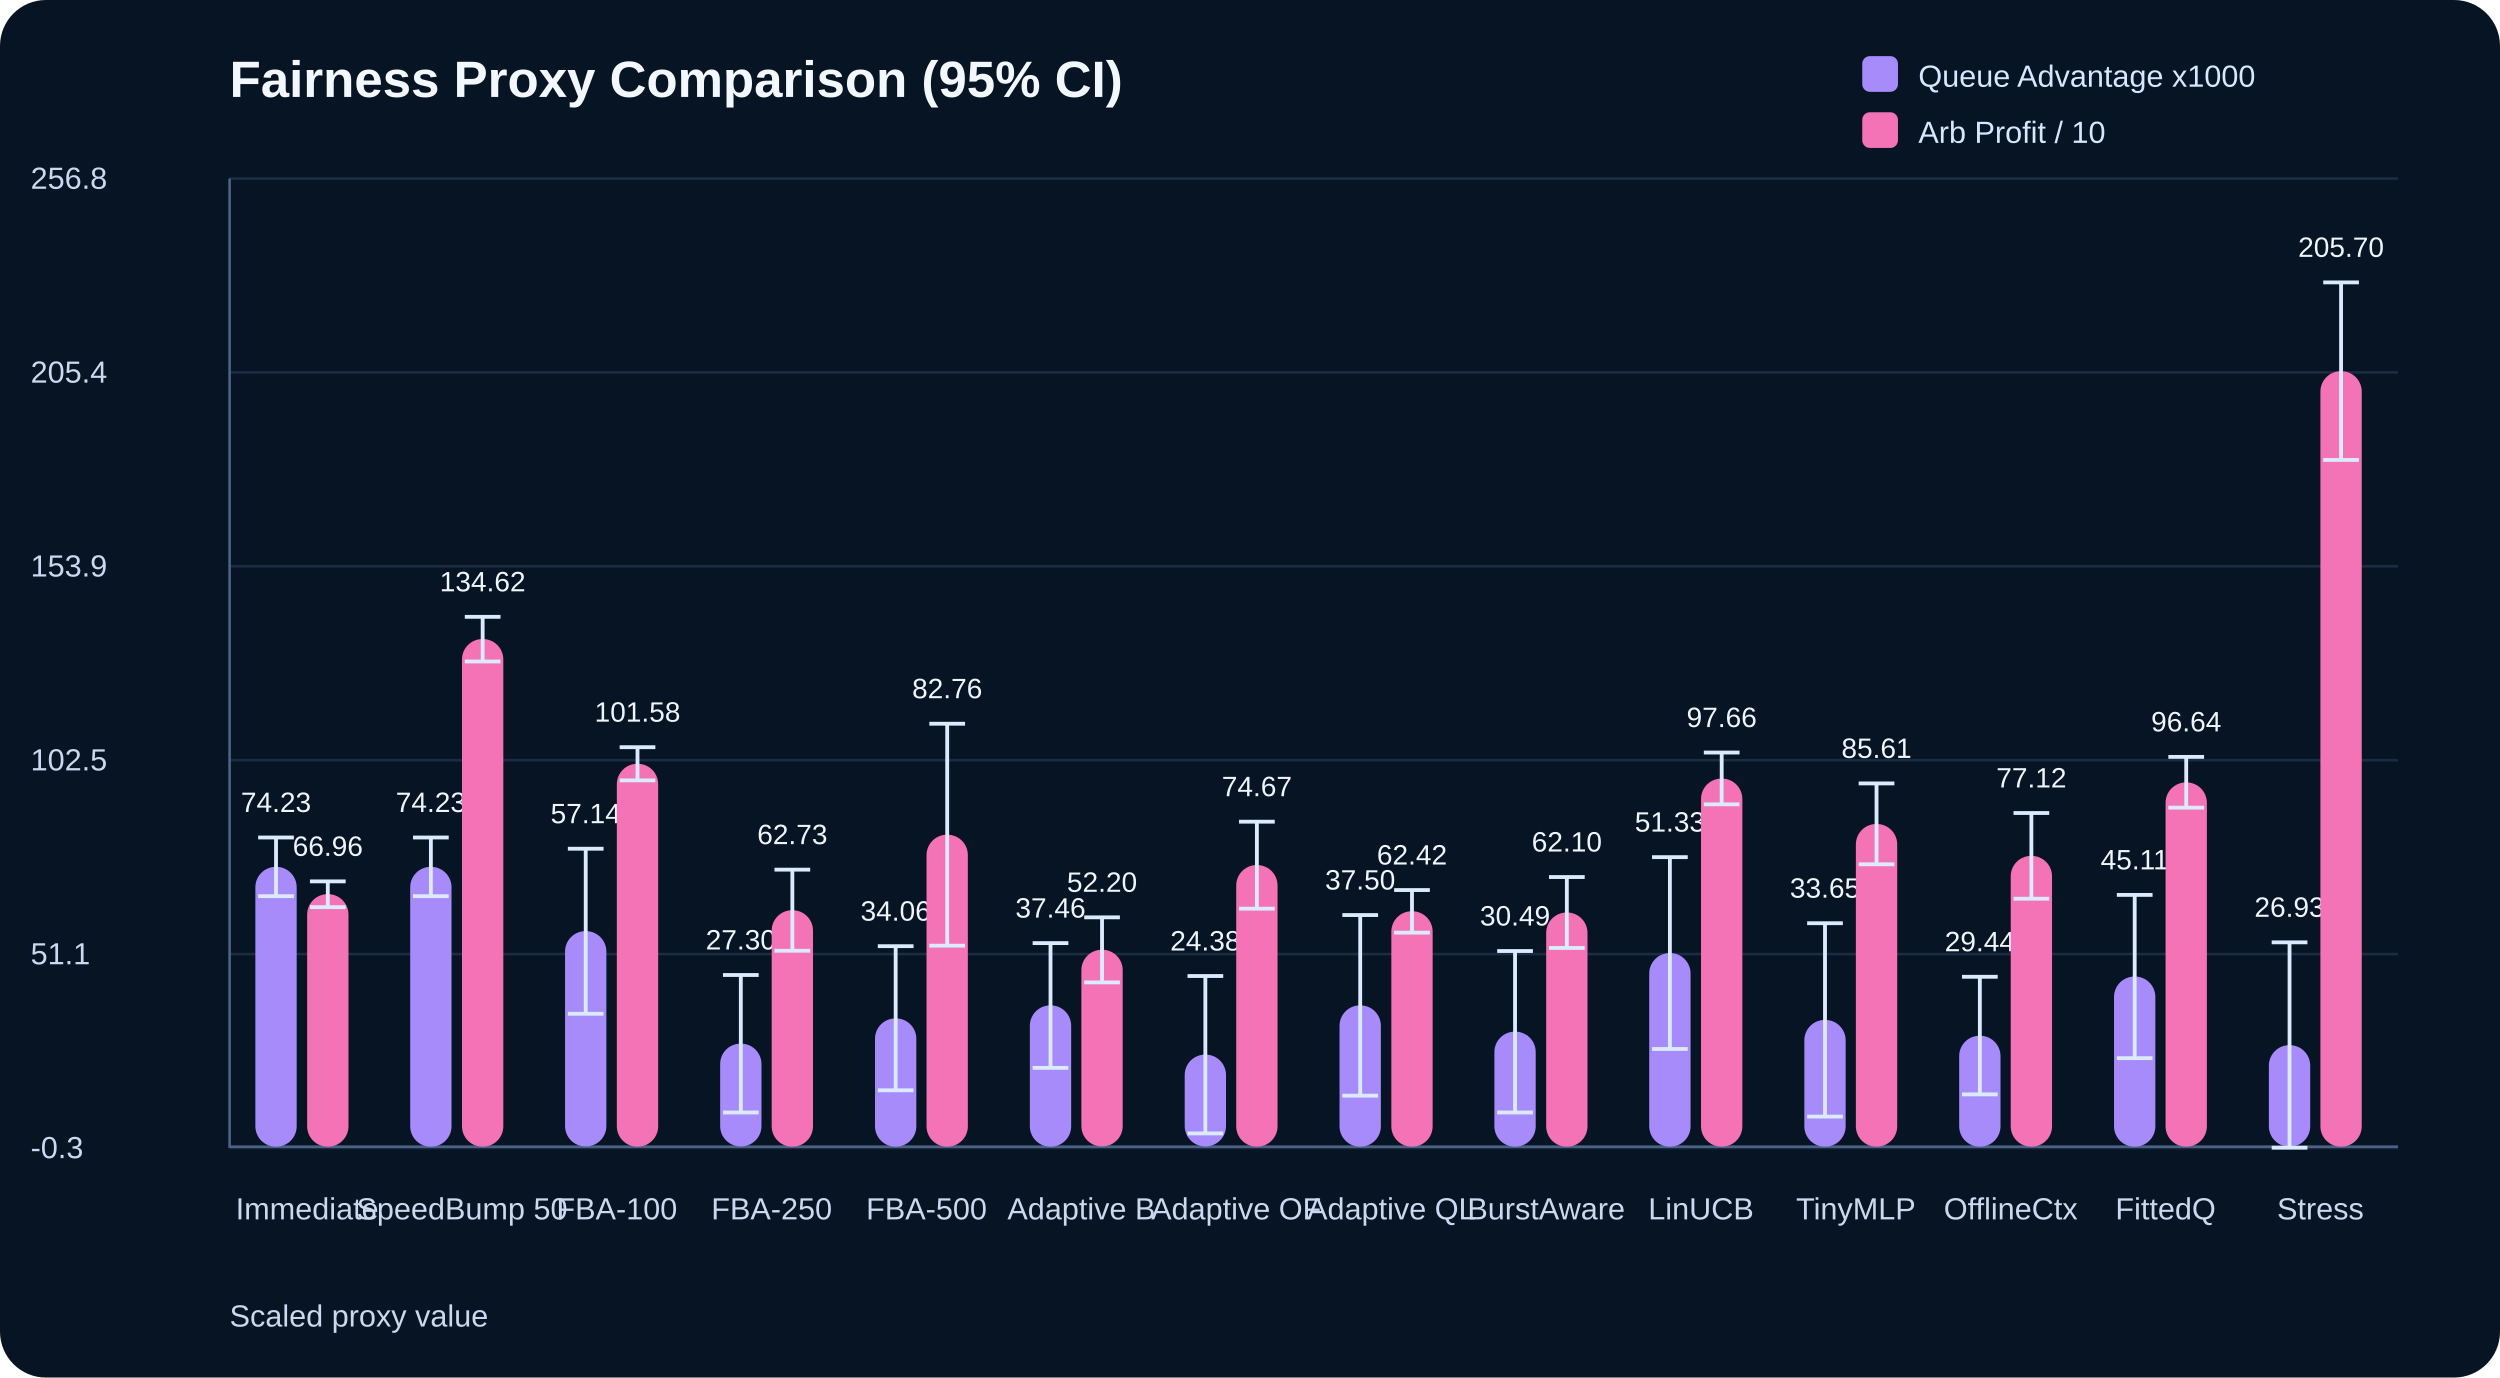
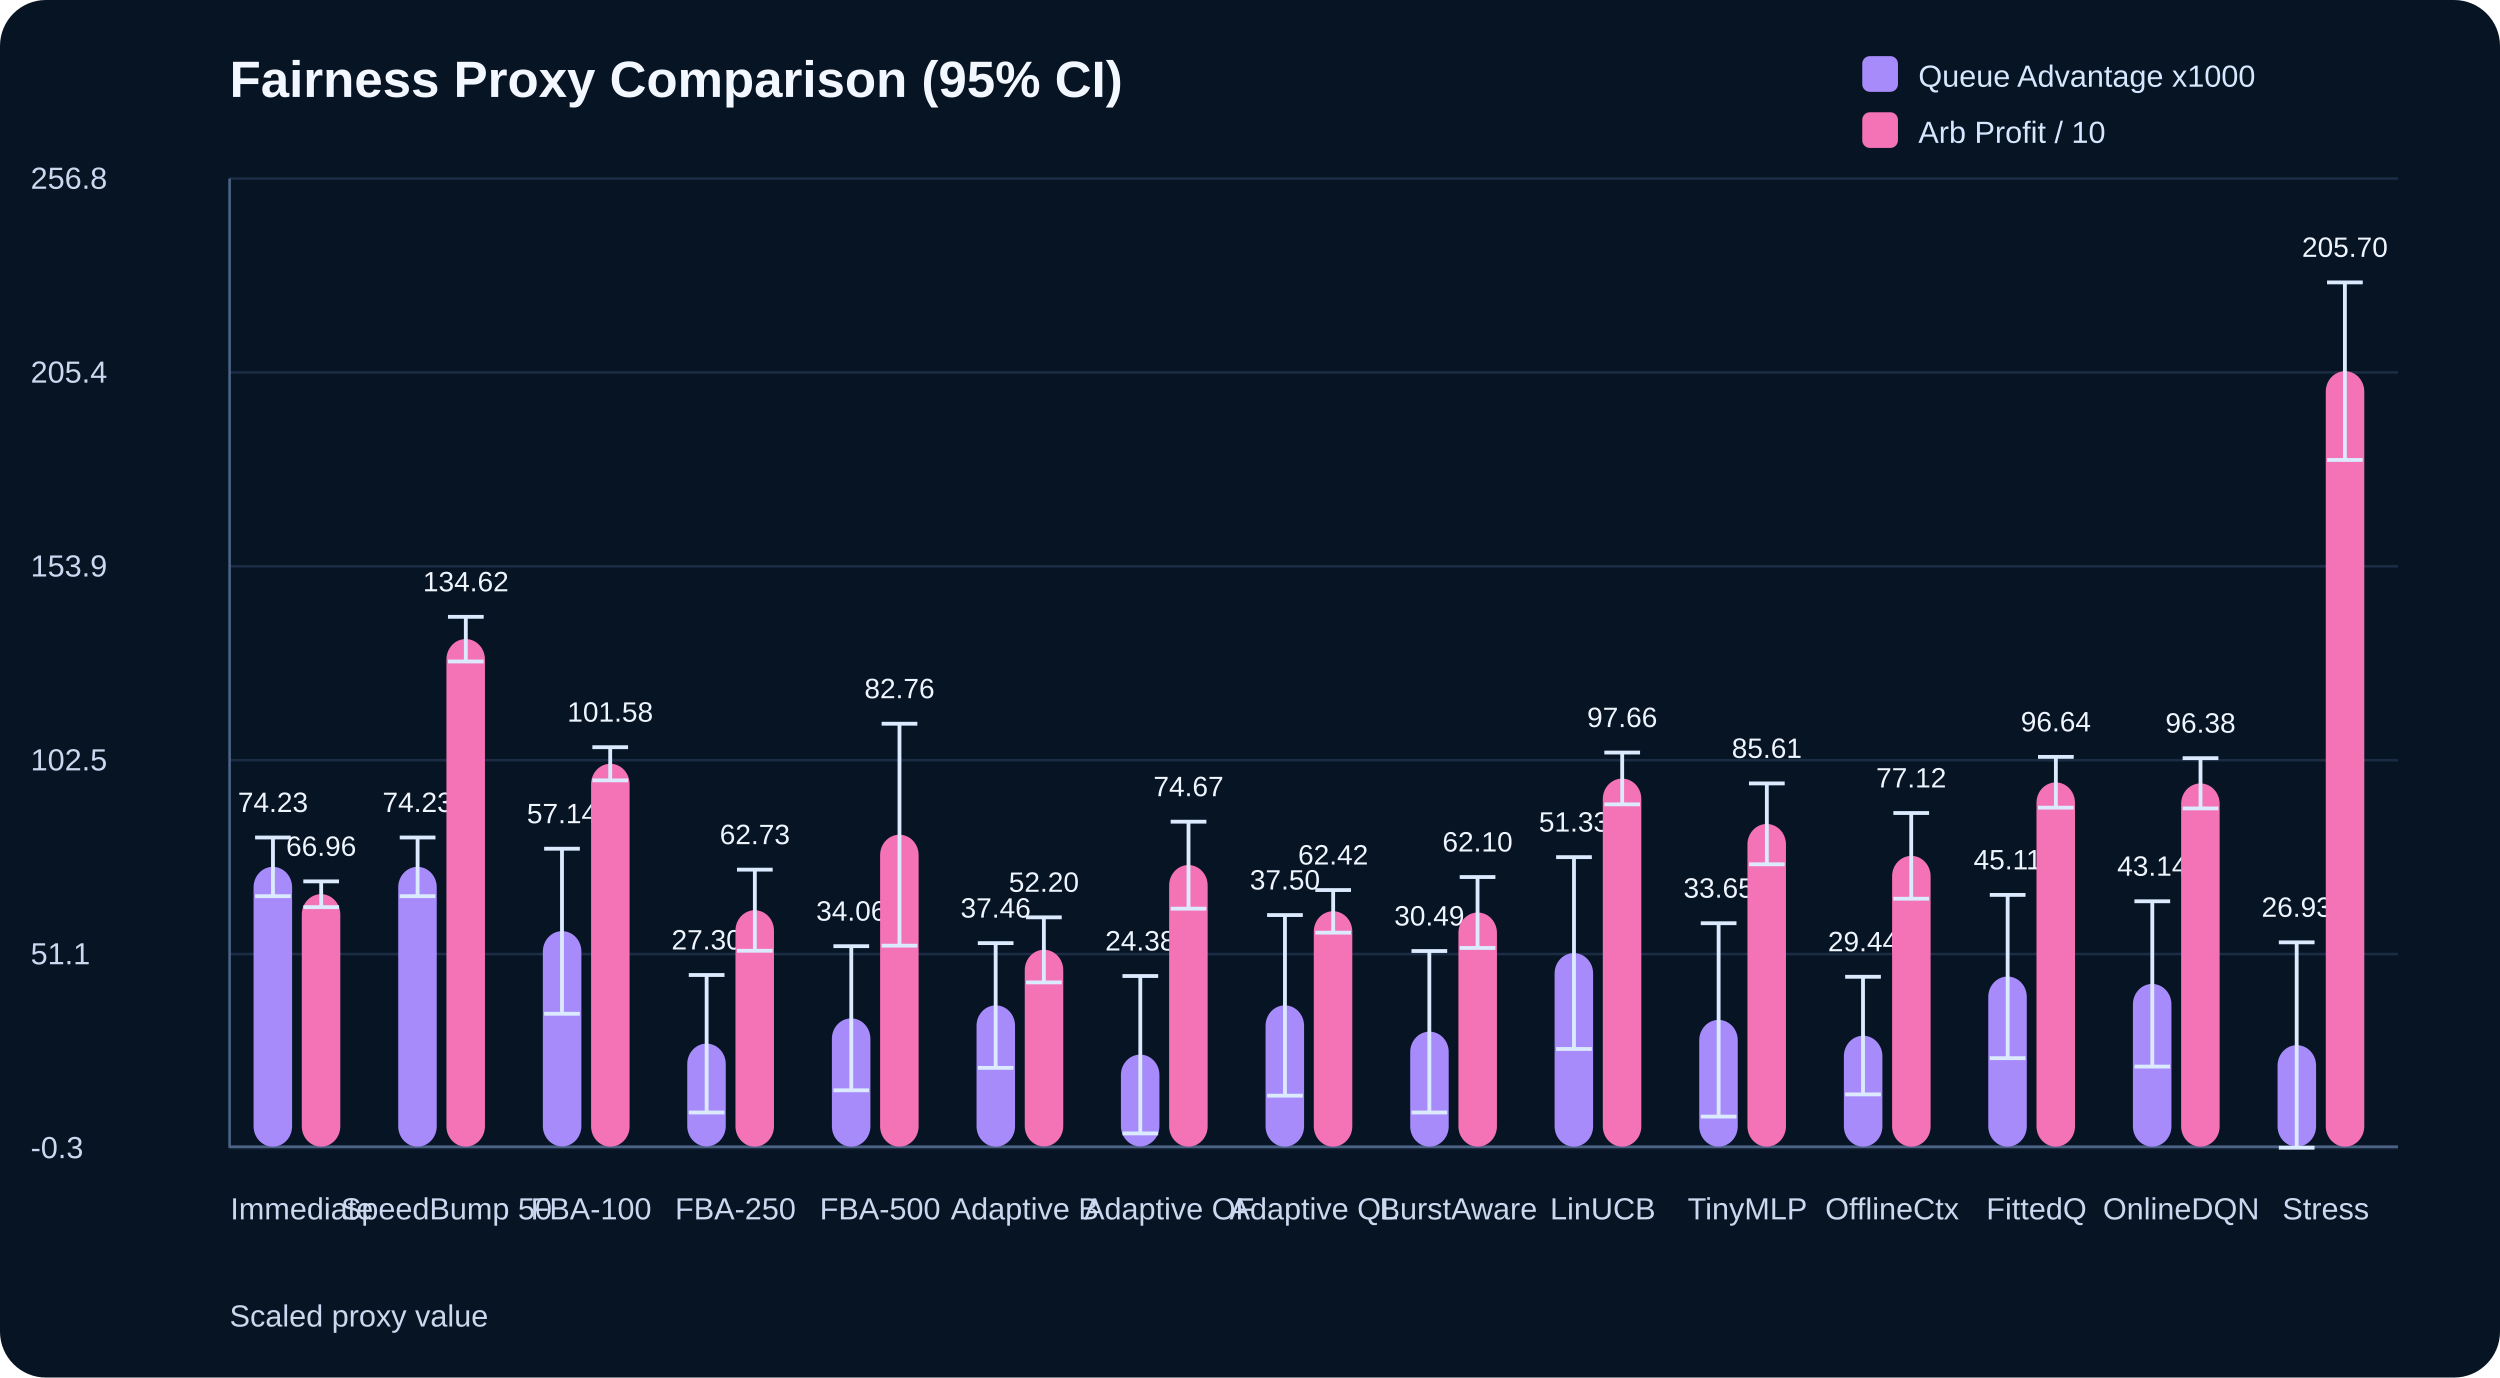
<svg xmlns="http://www.w3.org/2000/svg" width="980" height="540" viewBox="0 0 980 540" role="img">
  <style>.title{font:700 20px Arial; fill:#f3f7ff;}.label{font:12px Arial; fill:#cbd8f0;}.value{font:11px Arial; fill:#eef5ff;}.axis{stroke:#4d6387; stroke-width:1;}.grid{stroke:#20324d; stroke-width:1; opacity:.8;}.legend{font:12px Arial; fill:#d7e7ff;}.bg{fill:#071423;}.err{stroke:#dbeafe; stroke-width:1.5;}</style>
  <rect class="bg" x="0" y="0" width="980" height="540" rx="18" />
  <text class="title" x="90" y="38">Fairness Proxy Comparison (95% CI)</text>
  <text class="label" x="90" y="520">Scaled proxy value</text>
  <line class="grid" x1="90" y1="70.0" x2="940" y2="70.0" />
  <text class="label" x="12" y="74.0">256.8</text>
  <line class="grid" x1="90" y1="146.0" x2="940" y2="146.0" />
  <text class="label" x="12" y="150.0">205.4</text>
  <line class="grid" x1="90" y1="222.0" x2="940" y2="222.0" />
  <text class="label" x="12" y="226.0">153.9</text>
  <line class="grid" x1="90" y1="298.0" x2="940" y2="298.0" />
  <text class="label" x="12" y="302.0">102.5</text>
  <line class="grid" x1="90" y1="374.0" x2="940" y2="374.0" />
  <text class="label" x="12" y="378.0">51.1</text>
  <line class="grid" x1="90" y1="450.0" x2="940" y2="450.0" />
  <text class="label" x="12" y="454.0">-0.3</text>
  <line class="axis" x1="90" y1="70" x2="90" y2="450" />
  <line class="axis" x1="90" y1="449.5" x2="940" y2="449.5" />
-   <rect x="100.1" y="339.8" width="16.2" height="109.7" fill="#a78bfa" rx="8" />
-   <line class="err" x1="108.2" y1="328.3" x2="108.2" y2="351.3" />
-   <line class="err" x1="101.2" y1="328.3" x2="115.2" y2="328.3" />
-   <line class="err" x1="101.2" y1="351.3" x2="115.2" y2="351.3" />
-   <text class="value" x="108.2" y="318.3" text-anchor="middle">74.23</text>
-   <rect x="120.4" y="350.5" width="16.2" height="99.0" fill="#f472b6" rx="8" />
-   <line class="err" x1="128.5" y1="345.5" x2="128.5" y2="355.6" />
-   <line class="err" x1="121.5" y1="345.5" x2="135.5" y2="345.5" />
-   <line class="err" x1="121.5" y1="355.6" x2="135.5" y2="355.6" />
-   <text class="value" x="128.5" y="335.5" text-anchor="middle">66.96</text>
-   <text class="label" x="120.4" y="478" text-anchor="middle">Immediate</text>
-   <rect x="160.8" y="339.8" width="16.2" height="109.7" fill="#a78bfa" rx="8" />
-   <line class="err" x1="168.9" y1="328.3" x2="168.9" y2="351.3" />
-   <line class="err" x1="161.9" y1="328.3" x2="175.9" y2="328.3" />
-   <line class="err" x1="161.9" y1="351.3" x2="175.9" y2="351.3" />
-   <text class="value" x="168.9" y="318.3" text-anchor="middle">74.23</text>
-   <rect x="181.1" y="250.5" width="16.2" height="199.0" fill="#f472b6" rx="8" />
-   <line class="err" x1="189.2" y1="241.8" x2="189.2" y2="259.3" />
-   <line class="err" x1="182.2" y1="241.8" x2="196.2" y2="241.8" />
-   <line class="err" x1="182.2" y1="259.3" x2="196.2" y2="259.3" />
-   <text class="value" x="189.2" y="231.8" text-anchor="middle">134.62</text>
-   <text class="label" x="181.1" y="478" text-anchor="middle">SpeedBump 50</text>
-   <rect x="221.5" y="365.0" width="16.2" height="84.4" fill="#a78bfa" rx="8" />
-   <line class="err" x1="229.6" y1="332.7" x2="229.6" y2="397.4" />
-   <line class="err" x1="222.6" y1="332.7" x2="236.6" y2="332.7" />
-   <line class="err" x1="222.6" y1="397.4" x2="236.6" y2="397.4" />
-   <text class="value" x="229.6" y="322.7" text-anchor="middle">57.14</text>
-   <rect x="241.8" y="299.4" width="16.2" height="150.1" fill="#f472b6" rx="8" />
-   <line class="err" x1="249.9" y1="292.9" x2="249.9" y2="305.9" />
-   <line class="err" x1="242.9" y1="292.9" x2="256.9" y2="292.9" />
-   <line class="err" x1="242.9" y1="305.9" x2="256.9" y2="305.9" />
-   <text class="value" x="249.9" y="282.9" text-anchor="middle">101.58</text>
-   <text class="label" x="241.8" y="478" text-anchor="middle">FBA-100</text>
-   <rect x="282.3" y="409.1" width="16.2" height="40.3" fill="#a78bfa" rx="8" />
-   <line class="err" x1="290.4" y1="382.2" x2="290.4" y2="436.1" />
-   <line class="err" x1="283.4" y1="382.2" x2="297.4" y2="382.2" />
-   <line class="err" x1="283.4" y1="436.1" x2="297.4" y2="436.1" />
-   <text class="value" x="290.4" y="372.2" text-anchor="middle">27.30</text>
-   <rect x="302.5" y="356.8" width="16.2" height="92.7" fill="#f472b6" rx="8" />
-   <line class="err" x1="310.6" y1="340.9" x2="310.6" y2="372.7" />
-   <line class="err" x1="303.6" y1="340.9" x2="317.6" y2="340.9" />
-   <line class="err" x1="303.6" y1="372.7" x2="317.6" y2="372.7" />
-   <text class="value" x="310.6" y="330.9" text-anchor="middle">62.73</text>
-   <text class="label" x="302.5" y="478" text-anchor="middle">FBA-250</text>
-   <rect x="343.0" y="399.2" width="16.2" height="50.3" fill="#a78bfa" rx="8" />
-   <line class="err" x1="351.1" y1="370.9" x2="351.1" y2="427.4" />
-   <line class="err" x1="344.1" y1="370.9" x2="358.1" y2="370.9" />
-   <line class="err" x1="344.1" y1="427.4" x2="358.1" y2="427.4" />
-   <text class="value" x="351.1" y="360.9" text-anchor="middle">34.06</text>
-   <rect x="363.2" y="327.2" width="16.2" height="122.3" fill="#f472b6" rx="8" />
-   <line class="err" x1="371.3" y1="283.7" x2="371.3" y2="370.7" />
-   <line class="err" x1="364.3" y1="283.7" x2="378.3" y2="283.7" />
-   <line class="err" x1="364.3" y1="370.7" x2="378.3" y2="370.7" />
-   <text class="value" x="371.3" y="273.7" text-anchor="middle">82.76</text>
-   <text class="label" x="363.2" y="478" text-anchor="middle">FBA-500</text>
-   <rect x="403.7" y="394.1" width="16.2" height="55.4" fill="#a78bfa" rx="8" />
-   <line class="err" x1="411.8" y1="369.7" x2="411.8" y2="418.6" />
-   <line class="err" x1="404.8" y1="369.7" x2="418.8" y2="369.7" />
-   <line class="err" x1="404.8" y1="418.6" x2="418.8" y2="418.6" />
-   <text class="value" x="411.8" y="359.7" text-anchor="middle">37.46</text>
-   <rect x="423.9" y="372.3" width="16.2" height="77.1" fill="#f472b6" rx="8" />
-   <line class="err" x1="432.0" y1="359.6" x2="432.0" y2="385.1" />
-   <line class="err" x1="425.0" y1="359.6" x2="439.0" y2="359.6" />
-   <line class="err" x1="425.0" y1="385.1" x2="439.0" y2="385.1" />
-   <text class="value" x="432.0" y="349.6" text-anchor="middle">52.20</text>
-   <text class="label" x="423.9" y="478" text-anchor="middle">Adaptive B</text>
-   <rect x="464.4" y="413.4" width="16.2" height="36.0" fill="#a78bfa" rx="8" />
-   <line class="err" x1="472.5" y1="382.6" x2="472.5" y2="444.3" />
-   <line class="err" x1="465.5" y1="382.6" x2="479.5" y2="382.6" />
-   <line class="err" x1="465.5" y1="444.3" x2="479.5" y2="444.3" />
-   <text class="value" x="472.5" y="372.6" text-anchor="middle">24.38</text>
-   <rect x="484.6" y="339.1" width="16.2" height="110.4" fill="#f472b6" rx="8" />
-   <line class="err" x1="492.7" y1="322.1" x2="492.7" y2="356.2" />
-   <line class="err" x1="485.7" y1="322.1" x2="499.7" y2="322.1" />
-   <line class="err" x1="485.7" y1="356.2" x2="499.7" y2="356.2" />
-   <text class="value" x="492.7" y="312.1" text-anchor="middle">74.67</text>
-   <text class="label" x="484.6" y="478" text-anchor="middle">Adaptive OF</text>
-   <rect x="525.1" y="394.1" width="16.2" height="55.4" fill="#a78bfa" rx="8" />
-   <line class="err" x1="533.2" y1="358.7" x2="533.2" y2="429.5" />
-   <line class="err" x1="526.2" y1="358.7" x2="540.2" y2="358.7" />
-   <line class="err" x1="526.2" y1="429.5" x2="540.2" y2="429.5" />
-   <text class="value" x="533.2" y="348.7" text-anchor="middle">37.50</text>
-   <rect x="545.4" y="357.2" width="16.2" height="92.3" fill="#f472b6" rx="8" />
-   <line class="err" x1="553.5" y1="348.9" x2="553.5" y2="365.6" />
-   <line class="err" x1="546.5" y1="348.9" x2="560.5" y2="348.9" />
-   <line class="err" x1="546.5" y1="365.6" x2="560.5" y2="365.6" />
-   <text class="value" x="553.5" y="338.9" text-anchor="middle">62.42</text>
-   <text class="label" x="545.4" y="478" text-anchor="middle">Adaptive QL</text>
-   <rect x="585.8" y="404.4" width="16.2" height="45.1" fill="#a78bfa" rx="8" />
-   <line class="err" x1="593.9" y1="372.8" x2="593.9" y2="436.1" />
-   <line class="err" x1="586.9" y1="372.8" x2="600.9" y2="372.8" />
-   <line class="err" x1="586.9" y1="436.1" x2="600.9" y2="436.1" />
-   <text class="value" x="593.9" y="362.8" text-anchor="middle">30.49</text>
-   <rect x="606.1" y="357.7" width="16.2" height="91.8" fill="#f472b6" rx="8" />
-   <line class="err" x1="614.2" y1="343.8" x2="614.2" y2="371.6" />
-   <line class="err" x1="607.2" y1="343.8" x2="621.2" y2="343.8" />
-   <line class="err" x1="607.2" y1="371.6" x2="621.2" y2="371.6" />
-   <text class="value" x="614.2" y="333.8" text-anchor="middle">62.10</text>
-   <text class="label" x="606.1" y="478" text-anchor="middle">BurstAware</text>
-   <rect x="646.5" y="373.6" width="16.2" height="75.9" fill="#a78bfa" rx="8" />
-   <line class="err" x1="654.6" y1="336.0" x2="654.6" y2="411.2" />
-   <line class="err" x1="647.6" y1="336.0" x2="661.6" y2="336.0" />
-   <line class="err" x1="647.6" y1="411.2" x2="661.6" y2="411.2" />
-   <text class="value" x="654.6" y="326.0" text-anchor="middle">51.33</text>
-   <rect x="666.8" y="305.2" width="16.2" height="144.3" fill="#f472b6" rx="8" />
-   <line class="err" x1="674.9" y1="295.0" x2="674.9" y2="315.3" />
-   <line class="err" x1="667.9" y1="295.0" x2="681.9" y2="295.0" />
-   <line class="err" x1="667.9" y1="315.3" x2="681.9" y2="315.3" />
-   <text class="value" x="674.9" y="285.0" text-anchor="middle">97.66</text>
-   <text class="label" x="666.8" y="478" text-anchor="middle">LinUCB</text>
-   <rect x="707.3" y="399.8" width="16.2" height="49.7" fill="#a78bfa" rx="8" />
-   <line class="err" x1="715.4" y1="361.9" x2="715.4" y2="437.7" />
-   <line class="err" x1="708.4" y1="361.9" x2="722.4" y2="361.9" />
-   <line class="err" x1="708.4" y1="437.7" x2="722.4" y2="437.7" />
-   <text class="value" x="715.4" y="351.9" text-anchor="middle">33.65</text>
-   <rect x="727.5" y="323.0" width="16.2" height="126.5" fill="#f472b6" rx="8" />
-   <line class="err" x1="735.6" y1="307.1" x2="735.6" y2="338.8" />
-   <line class="err" x1="728.6" y1="307.1" x2="742.6" y2="307.1" />
-   <line class="err" x1="728.6" y1="338.8" x2="742.6" y2="338.8" />
-   <text class="value" x="735.6" y="297.1" text-anchor="middle">85.61</text>
-   <text class="label" x="727.5" y="478" text-anchor="middle">TinyMLP</text>
-   <rect x="768.0" y="406.0" width="16.2" height="43.5" fill="#a78bfa" rx="8" />
-   <line class="err" x1="776.1" y1="382.9" x2="776.1" y2="429.0" />
-   <line class="err" x1="769.1" y1="382.9" x2="783.1" y2="382.9" />
-   <line class="err" x1="769.1" y1="429.0" x2="783.1" y2="429.0" />
-   <text class="value" x="776.1" y="372.9" text-anchor="middle">29.44</text>
-   <rect x="788.2" y="335.5" width="16.2" height="114.0" fill="#f472b6" rx="8" />
-   <line class="err" x1="796.3" y1="318.7" x2="796.3" y2="352.3" />
-   <line class="err" x1="789.3" y1="318.7" x2="803.3" y2="318.7" />
-   <line class="err" x1="789.3" y1="352.3" x2="803.3" y2="352.3" />
-   <text class="value" x="796.3" y="308.7" text-anchor="middle">77.12</text>
-   <text class="label" x="788.2" y="478" text-anchor="middle">OfflineCtx</text>
-   <rect x="828.7" y="382.8" width="16.2" height="66.7" fill="#a78bfa" rx="8" />
-   <line class="err" x1="836.8" y1="350.8" x2="836.8" y2="414.8" />
-   <line class="err" x1="829.8" y1="350.8" x2="843.8" y2="350.8" />
-   <line class="err" x1="829.8" y1="414.8" x2="843.8" y2="414.8" />
-   <text class="value" x="836.8" y="340.8" text-anchor="middle">45.11</text>
-   <rect x="848.9" y="306.7" width="16.2" height="142.8" fill="#f472b6" rx="8" />
-   <line class="err" x1="857.0" y1="296.7" x2="857.0" y2="316.6" />
-   <line class="err" x1="850.0" y1="296.7" x2="864.0" y2="296.7" />
-   <line class="err" x1="850.0" y1="316.6" x2="864.0" y2="316.6" />
-   <text class="value" x="857.0" y="286.7" text-anchor="middle">96.64</text>
-   <text class="label" x="848.9" y="478" text-anchor="middle">FittedQ</text>
-   <rect x="889.4" y="409.7" width="16.2" height="39.8" fill="#a78bfa" rx="8" />
-   <line class="err" x1="897.5" y1="369.4" x2="897.5" y2="449.9" />
-   <line class="err" x1="890.5" y1="369.4" x2="904.5" y2="369.4" />
-   <line class="err" x1="890.5" y1="449.9" x2="904.5" y2="449.9" />
-   <text class="value" x="897.5" y="359.4" text-anchor="middle">26.93</text>
-   <rect x="909.6" y="145.5" width="16.2" height="304.0" fill="#f472b6" rx="8" />
-   <line class="err" x1="917.7" y1="110.7" x2="917.7" y2="180.3" />
-   <line class="err" x1="910.7" y1="110.7" x2="924.7" y2="110.7" />
-   <line class="err" x1="910.7" y1="180.3" x2="924.7" y2="180.3" />
-   <text class="value" x="917.7" y="100.7" text-anchor="middle">205.70</text>
-   <text class="label" x="909.6" y="478" text-anchor="middle">Stress</text>
+   <rect x="99.4" y="339.8" width="15.1" height="109.7" fill="#a78bfa" rx="8" />
+   <line class="err" x1="107.0" y1="328.3" x2="107.0" y2="351.3" />
+   <line class="err" x1="100.0" y1="328.3" x2="114.0" y2="328.3" />
+   <line class="err" x1="100.0" y1="351.3" x2="114.0" y2="351.3" />
+   <text class="value" x="107.0" y="318.3" text-anchor="middle">74.23</text>
+   <rect x="118.3" y="350.5" width="15.1" height="99.0" fill="#f472b6" rx="8" />
+   <line class="err" x1="125.9" y1="345.5" x2="125.9" y2="355.6" />
+   <line class="err" x1="118.9" y1="345.5" x2="132.9" y2="345.5" />
+   <line class="err" x1="118.9" y1="355.6" x2="132.9" y2="355.6" />
+   <text class="value" x="125.9" y="335.5" text-anchor="middle">66.96</text>
+   <text class="label" x="118.3" y="478" text-anchor="middle">Immediate</text>
+   <rect x="156.1" y="339.8" width="15.1" height="109.7" fill="#a78bfa" rx="8" />
+   <line class="err" x1="163.7" y1="328.3" x2="163.7" y2="351.3" />
+   <line class="err" x1="156.7" y1="328.3" x2="170.7" y2="328.3" />
+   <line class="err" x1="156.7" y1="351.3" x2="170.7" y2="351.3" />
+   <text class="value" x="163.7" y="318.3" text-anchor="middle">74.23</text>
+   <rect x="175.0" y="250.5" width="15.1" height="199.0" fill="#f472b6" rx="8" />
+   <line class="err" x1="182.6" y1="241.8" x2="182.6" y2="259.3" />
+   <line class="err" x1="175.6" y1="241.8" x2="189.6" y2="241.8" />
+   <line class="err" x1="175.6" y1="259.3" x2="189.6" y2="259.3" />
+   <text class="value" x="182.6" y="231.8" text-anchor="middle">134.62</text>
+   <text class="label" x="175.0" y="478" text-anchor="middle">SpeedBump 50</text>
+   <rect x="212.8" y="365.0" width="15.1" height="84.4" fill="#a78bfa" rx="8" />
+   <line class="err" x1="220.3" y1="332.7" x2="220.3" y2="397.4" />
+   <line class="err" x1="213.3" y1="332.7" x2="227.3" y2="332.7" />
+   <line class="err" x1="213.3" y1="397.4" x2="227.3" y2="397.4" />
+   <text class="value" x="220.3" y="322.7" text-anchor="middle">57.14</text>
+   <rect x="231.7" y="299.4" width="15.1" height="150.1" fill="#f472b6" rx="8" />
+   <line class="err" x1="239.2" y1="292.9" x2="239.2" y2="305.9" />
+   <line class="err" x1="232.2" y1="292.9" x2="246.2" y2="292.9" />
+   <line class="err" x1="232.2" y1="305.9" x2="246.2" y2="305.9" />
+   <text class="value" x="239.2" y="282.9" text-anchor="middle">101.58</text>
+   <text class="label" x="231.7" y="478" text-anchor="middle">FBA-100</text>
+   <rect x="269.4" y="409.1" width="15.1" height="40.3" fill="#a78bfa" rx="8" />
+   <line class="err" x1="277.0" y1="382.2" x2="277.0" y2="436.1" />
+   <line class="err" x1="270.0" y1="382.2" x2="284.0" y2="382.2" />
+   <line class="err" x1="270.0" y1="436.1" x2="284.0" y2="436.1" />
+   <text class="value" x="277.0" y="372.2" text-anchor="middle">27.30</text>
+   <rect x="288.3" y="356.8" width="15.1" height="92.7" fill="#f472b6" rx="8" />
+   <line class="err" x1="295.9" y1="340.9" x2="295.9" y2="372.7" />
+   <line class="err" x1="288.9" y1="340.9" x2="302.9" y2="340.9" />
+   <line class="err" x1="288.9" y1="372.7" x2="302.9" y2="372.7" />
+   <text class="value" x="295.9" y="330.9" text-anchor="middle">62.73</text>
+   <text class="label" x="288.3" y="478" text-anchor="middle">FBA-250</text>
+   <rect x="326.1" y="399.2" width="15.1" height="50.3" fill="#a78bfa" rx="8" />
+   <line class="err" x1="333.7" y1="370.9" x2="333.7" y2="427.4" />
+   <line class="err" x1="326.7" y1="370.9" x2="340.7" y2="370.9" />
+   <line class="err" x1="326.7" y1="427.4" x2="340.7" y2="427.4" />
+   <text class="value" x="333.7" y="360.9" text-anchor="middle">34.06</text>
+   <rect x="345.0" y="327.2" width="15.1" height="122.3" fill="#f472b6" rx="8" />
+   <line class="err" x1="352.6" y1="283.7" x2="352.6" y2="370.7" />
+   <line class="err" x1="345.6" y1="283.7" x2="359.6" y2="283.7" />
+   <line class="err" x1="345.6" y1="370.7" x2="359.6" y2="370.7" />
+   <text class="value" x="352.6" y="273.7" text-anchor="middle">82.76</text>
+   <text class="label" x="345.0" y="478" text-anchor="middle">FBA-500</text>
+   <rect x="382.8" y="394.1" width="15.1" height="55.4" fill="#a78bfa" rx="8" />
+   <line class="err" x1="390.3" y1="369.7" x2="390.3" y2="418.6" />
+   <line class="err" x1="383.3" y1="369.7" x2="397.3" y2="369.7" />
+   <line class="err" x1="383.3" y1="418.6" x2="397.3" y2="418.6" />
+   <text class="value" x="390.3" y="359.7" text-anchor="middle">37.46</text>
+   <rect x="401.7" y="372.3" width="15.1" height="77.1" fill="#f472b6" rx="8" />
+   <line class="err" x1="409.2" y1="359.6" x2="409.2" y2="385.1" />
+   <line class="err" x1="402.2" y1="359.6" x2="416.2" y2="359.6" />
+   <line class="err" x1="402.2" y1="385.1" x2="416.2" y2="385.1" />
+   <text class="value" x="409.2" y="349.6" text-anchor="middle">52.20</text>
+   <text class="label" x="401.7" y="478" text-anchor="middle">Adaptive B</text>
+   <rect x="439.4" y="413.4" width="15.1" height="36.0" fill="#a78bfa" rx="8" />
+   <line class="err" x1="447.0" y1="382.6" x2="447.0" y2="444.3" />
+   <line class="err" x1="440.0" y1="382.6" x2="454.0" y2="382.6" />
+   <line class="err" x1="440.0" y1="444.3" x2="454.0" y2="444.3" />
+   <text class="value" x="447.0" y="372.6" text-anchor="middle">24.38</text>
+   <rect x="458.3" y="339.1" width="15.1" height="110.4" fill="#f472b6" rx="8" />
+   <line class="err" x1="465.9" y1="322.1" x2="465.9" y2="356.2" />
+   <line class="err" x1="458.9" y1="322.1" x2="472.9" y2="322.1" />
+   <line class="err" x1="458.9" y1="356.2" x2="472.9" y2="356.2" />
+   <text class="value" x="465.9" y="312.1" text-anchor="middle">74.67</text>
+   <text class="label" x="458.3" y="478" text-anchor="middle">Adaptive OF</text>
+   <rect x="496.1" y="394.1" width="15.1" height="55.4" fill="#a78bfa" rx="8" />
+   <line class="err" x1="503.7" y1="358.7" x2="503.7" y2="429.5" />
+   <line class="err" x1="496.7" y1="358.7" x2="510.7" y2="358.7" />
+   <line class="err" x1="496.7" y1="429.5" x2="510.7" y2="429.5" />
+   <text class="value" x="503.7" y="348.7" text-anchor="middle">37.50</text>
+   <rect x="515.0" y="357.2" width="15.1" height="92.3" fill="#f472b6" rx="8" />
+   <line class="err" x1="522.6" y1="348.9" x2="522.6" y2="365.6" />
+   <line class="err" x1="515.6" y1="348.9" x2="529.6" y2="348.9" />
+   <line class="err" x1="515.6" y1="365.6" x2="529.6" y2="365.6" />
+   <text class="value" x="522.6" y="338.9" text-anchor="middle">62.42</text>
+   <text class="label" x="515.0" y="478" text-anchor="middle">Adaptive QL</text>
+   <rect x="552.8" y="404.4" width="15.1" height="45.1" fill="#a78bfa" rx="8" />
+   <line class="err" x1="560.3" y1="372.8" x2="560.3" y2="436.1" />
+   <line class="err" x1="553.3" y1="372.8" x2="567.3" y2="372.8" />
+   <line class="err" x1="553.3" y1="436.1" x2="567.3" y2="436.1" />
+   <text class="value" x="560.3" y="362.8" text-anchor="middle">30.49</text>
+   <rect x="571.7" y="357.7" width="15.1" height="91.8" fill="#f472b6" rx="8" />
+   <line class="err" x1="579.2" y1="343.8" x2="579.2" y2="371.6" />
+   <line class="err" x1="572.2" y1="343.8" x2="586.2" y2="343.8" />
+   <line class="err" x1="572.2" y1="371.6" x2="586.2" y2="371.6" />
+   <text class="value" x="579.2" y="333.8" text-anchor="middle">62.10</text>
+   <text class="label" x="571.7" y="478" text-anchor="middle">BurstAware</text>
+   <rect x="609.4" y="373.6" width="15.1" height="75.9" fill="#a78bfa" rx="8" />
+   <line class="err" x1="617.0" y1="336.0" x2="617.0" y2="411.2" />
+   <line class="err" x1="610.0" y1="336.0" x2="624.0" y2="336.0" />
+   <line class="err" x1="610.0" y1="411.2" x2="624.0" y2="411.2" />
+   <text class="value" x="617.0" y="326.0" text-anchor="middle">51.33</text>
+   <rect x="628.3" y="305.2" width="15.1" height="144.3" fill="#f472b6" rx="8" />
+   <line class="err" x1="635.9" y1="295.0" x2="635.9" y2="315.3" />
+   <line class="err" x1="628.9" y1="295.0" x2="642.9" y2="295.0" />
+   <line class="err" x1="628.9" y1="315.3" x2="642.9" y2="315.3" />
+   <text class="value" x="635.9" y="285.0" text-anchor="middle">97.66</text>
+   <text class="label" x="628.3" y="478" text-anchor="middle">LinUCB</text>
+   <rect x="666.1" y="399.8" width="15.1" height="49.7" fill="#a78bfa" rx="8" />
+   <line class="err" x1="673.7" y1="361.9" x2="673.7" y2="437.7" />
+   <line class="err" x1="666.7" y1="361.9" x2="680.7" y2="361.9" />
+   <line class="err" x1="666.7" y1="437.7" x2="680.7" y2="437.7" />
+   <text class="value" x="673.7" y="351.9" text-anchor="middle">33.65</text>
+   <rect x="685.0" y="323.0" width="15.1" height="126.5" fill="#f472b6" rx="8" />
+   <line class="err" x1="692.6" y1="307.1" x2="692.6" y2="338.8" />
+   <line class="err" x1="685.6" y1="307.1" x2="699.6" y2="307.1" />
+   <line class="err" x1="685.6" y1="338.8" x2="699.6" y2="338.8" />
+   <text class="value" x="692.6" y="297.1" text-anchor="middle">85.61</text>
+   <text class="label" x="685.0" y="478" text-anchor="middle">TinyMLP</text>
+   <rect x="722.8" y="406.0" width="15.1" height="43.5" fill="#a78bfa" rx="8" />
+   <line class="err" x1="730.3" y1="382.9" x2="730.3" y2="429.0" />
+   <line class="err" x1="723.3" y1="382.9" x2="737.3" y2="382.9" />
+   <line class="err" x1="723.3" y1="429.0" x2="737.3" y2="429.0" />
+   <text class="value" x="730.3" y="372.9" text-anchor="middle">29.44</text>
+   <rect x="741.7" y="335.5" width="15.1" height="114.0" fill="#f472b6" rx="8" />
+   <line class="err" x1="749.2" y1="318.7" x2="749.2" y2="352.3" />
+   <line class="err" x1="742.2" y1="318.7" x2="756.2" y2="318.7" />
+   <line class="err" x1="742.2" y1="352.3" x2="756.2" y2="352.3" />
+   <text class="value" x="749.2" y="308.7" text-anchor="middle">77.12</text>
+   <text class="label" x="741.7" y="478" text-anchor="middle">OfflineCtx</text>
+   <rect x="779.4" y="382.8" width="15.1" height="66.7" fill="#a78bfa" rx="8" />
+   <line class="err" x1="787.0" y1="350.8" x2="787.0" y2="414.8" />
+   <line class="err" x1="780.0" y1="350.8" x2="794.0" y2="350.8" />
+   <line class="err" x1="780.0" y1="414.8" x2="794.0" y2="414.8" />
+   <text class="value" x="787.0" y="340.8" text-anchor="middle">45.11</text>
+   <rect x="798.3" y="306.7" width="15.1" height="142.8" fill="#f472b6" rx="8" />
+   <line class="err" x1="805.9" y1="296.7" x2="805.9" y2="316.6" />
+   <line class="err" x1="798.9" y1="296.7" x2="812.9" y2="296.7" />
+   <line class="err" x1="798.9" y1="316.6" x2="812.9" y2="316.6" />
+   <text class="value" x="805.9" y="286.7" text-anchor="middle">96.64</text>
+   <text class="label" x="798.3" y="478" text-anchor="middle">FittedQ</text>
+   <rect x="836.1" y="385.7" width="15.1" height="63.8" fill="#a78bfa" rx="8" />
+   <line class="err" x1="843.7" y1="353.3" x2="843.7" y2="418.1" />
+   <line class="err" x1="836.7" y1="353.3" x2="850.7" y2="353.3" />
+   <line class="err" x1="836.7" y1="418.1" x2="850.7" y2="418.1" />
+   <text class="value" x="843.7" y="343.3" text-anchor="middle">43.14</text>
+   <rect x="855.0" y="307.1" width="15.1" height="142.4" fill="#f472b6" rx="8" />
+   <line class="err" x1="862.6" y1="297.2" x2="862.6" y2="316.9" />
+   <line class="err" x1="855.6" y1="297.2" x2="869.6" y2="297.2" />
+   <line class="err" x1="855.6" y1="316.9" x2="869.6" y2="316.9" />
+   <text class="value" x="862.6" y="287.2" text-anchor="middle">96.38</text>
+   <text class="label" x="855.0" y="478" text-anchor="middle">OnlineDQN</text>
+   <rect x="892.8" y="409.7" width="15.1" height="39.8" fill="#a78bfa" rx="8" />
+   <line class="err" x1="900.3" y1="369.4" x2="900.3" y2="449.9" />
+   <line class="err" x1="893.3" y1="369.4" x2="907.3" y2="369.4" />
+   <line class="err" x1="893.3" y1="449.9" x2="907.3" y2="449.9" />
+   <text class="value" x="900.3" y="359.4" text-anchor="middle">26.93</text>
+   <rect x="911.7" y="145.5" width="15.1" height="304.0" fill="#f472b6" rx="8" />
+   <line class="err" x1="919.2" y1="110.7" x2="919.2" y2="180.3" />
+   <line class="err" x1="912.2" y1="110.7" x2="926.2" y2="110.7" />
+   <line class="err" x1="912.2" y1="180.3" x2="926.2" y2="180.3" />
+   <text class="value" x="919.2" y="100.7" text-anchor="middle">205.70</text>
+   <text class="label" x="911.7" y="478" text-anchor="middle">Stress</text>
  <rect x="730" y="22" width="14" height="14" fill="#a78bfa" rx="3" />
  <text class="legend" x="752" y="34">Queue Advantage x1000</text>
  <rect x="730" y="44" width="14" height="14" fill="#f472b6" rx="3" />
  <text class="legend" x="752" y="56">Arb Profit / 10</text>
</svg>
